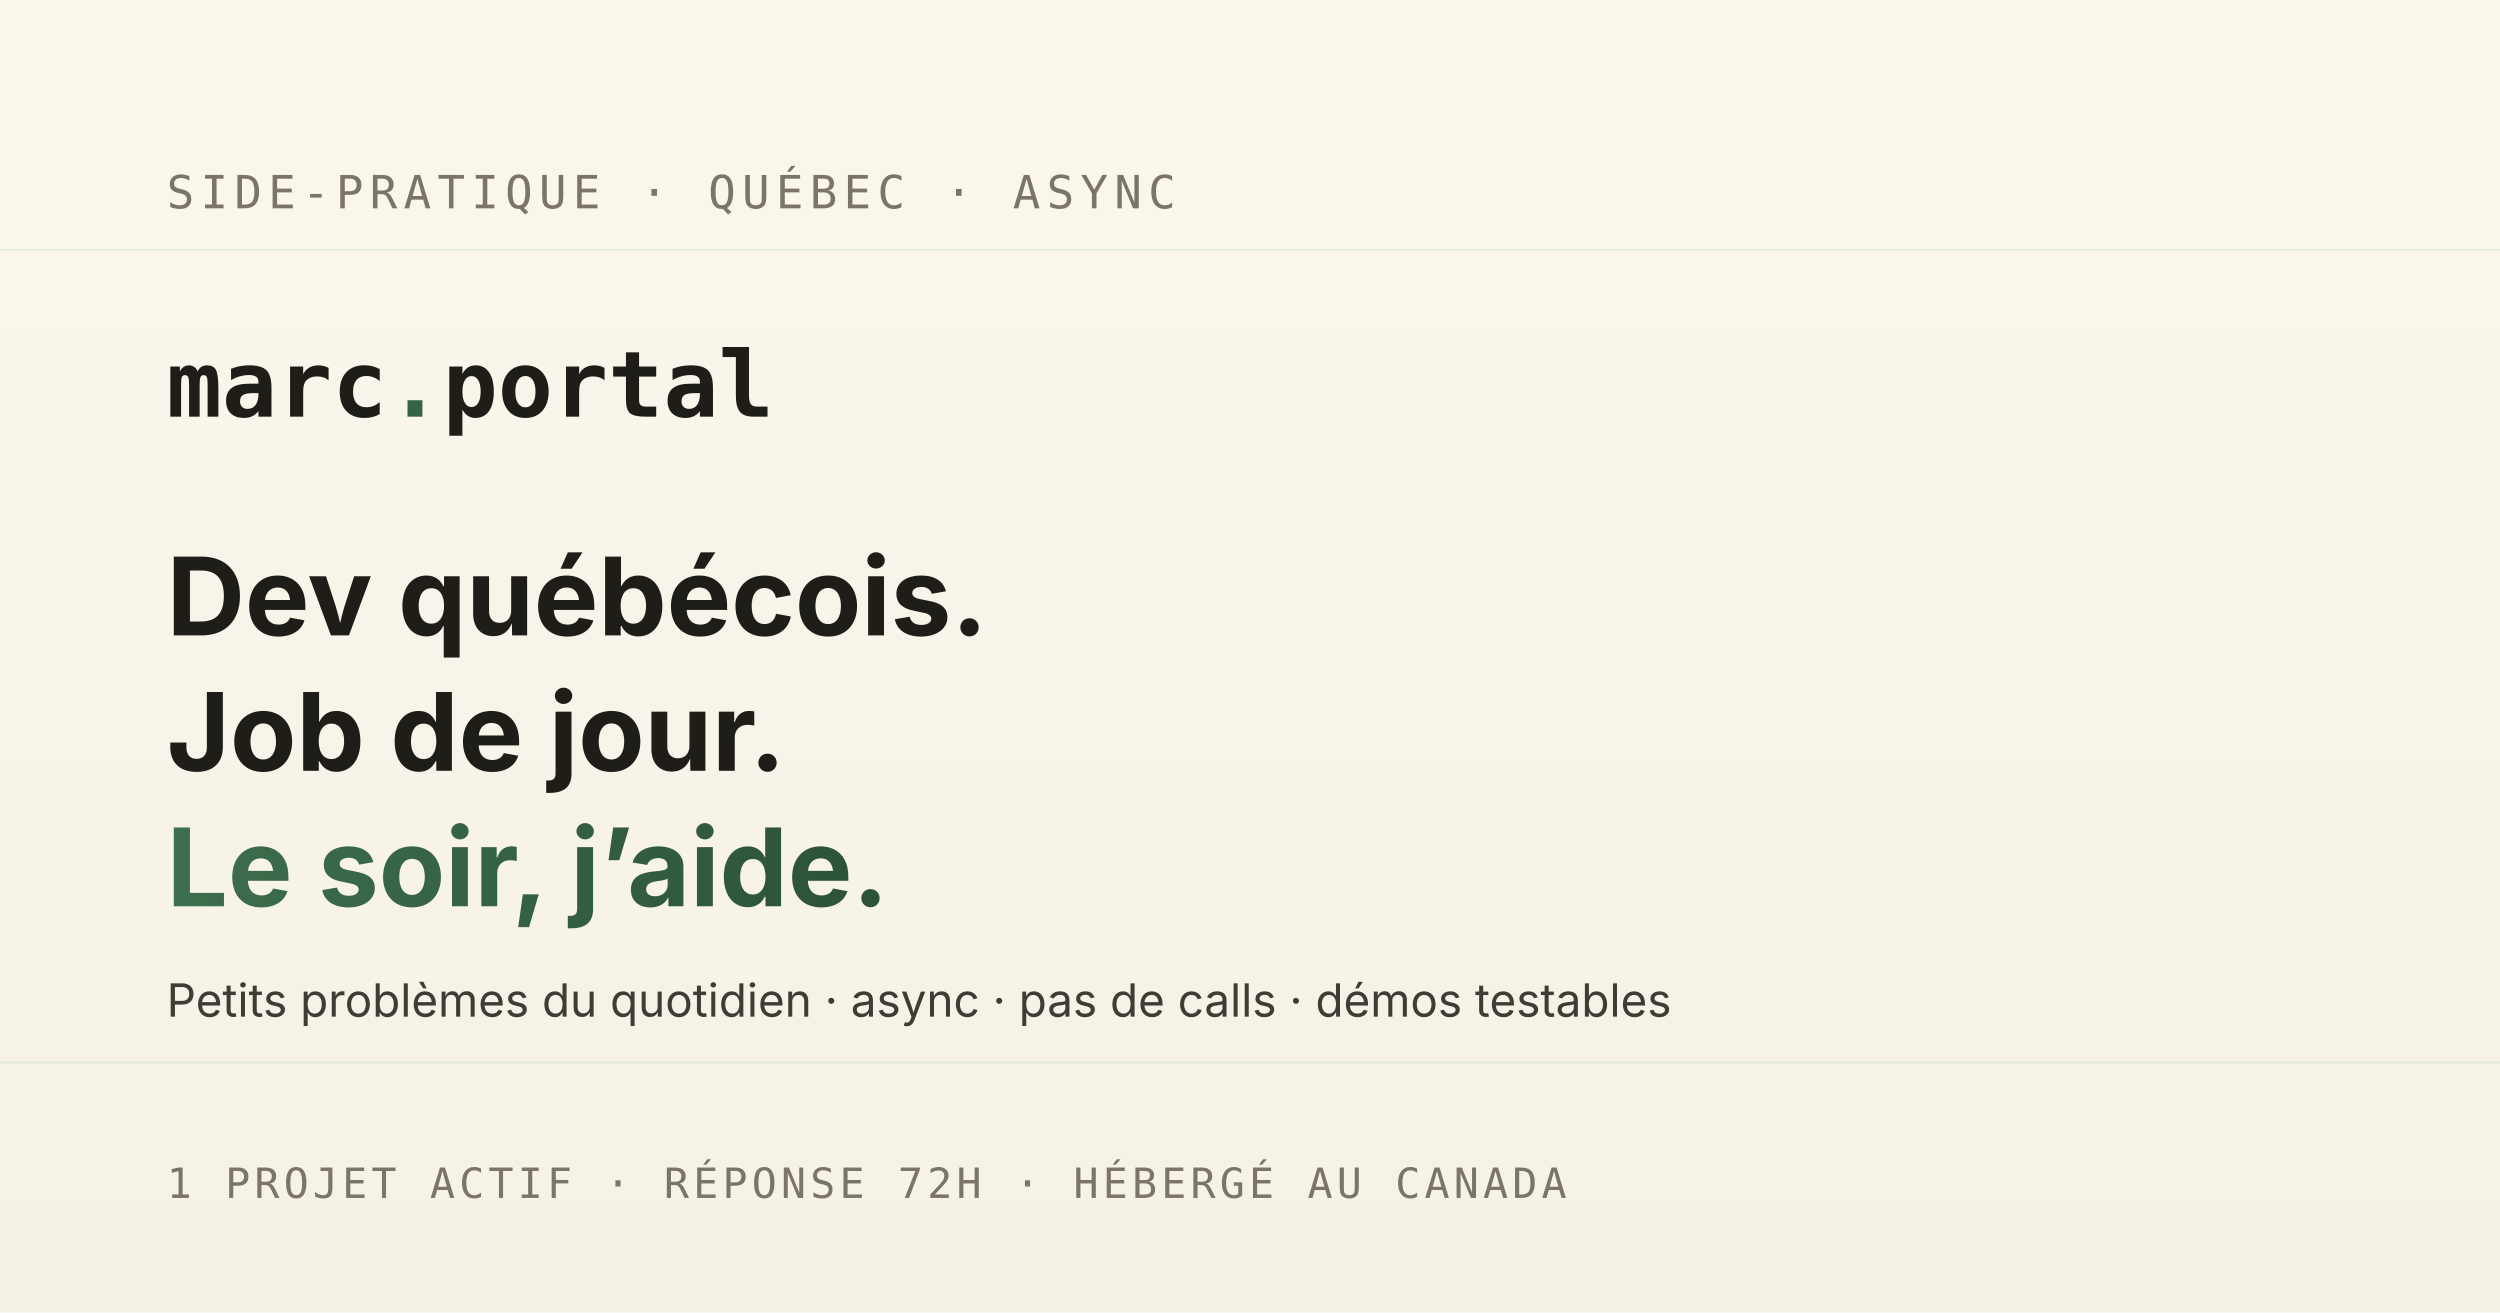
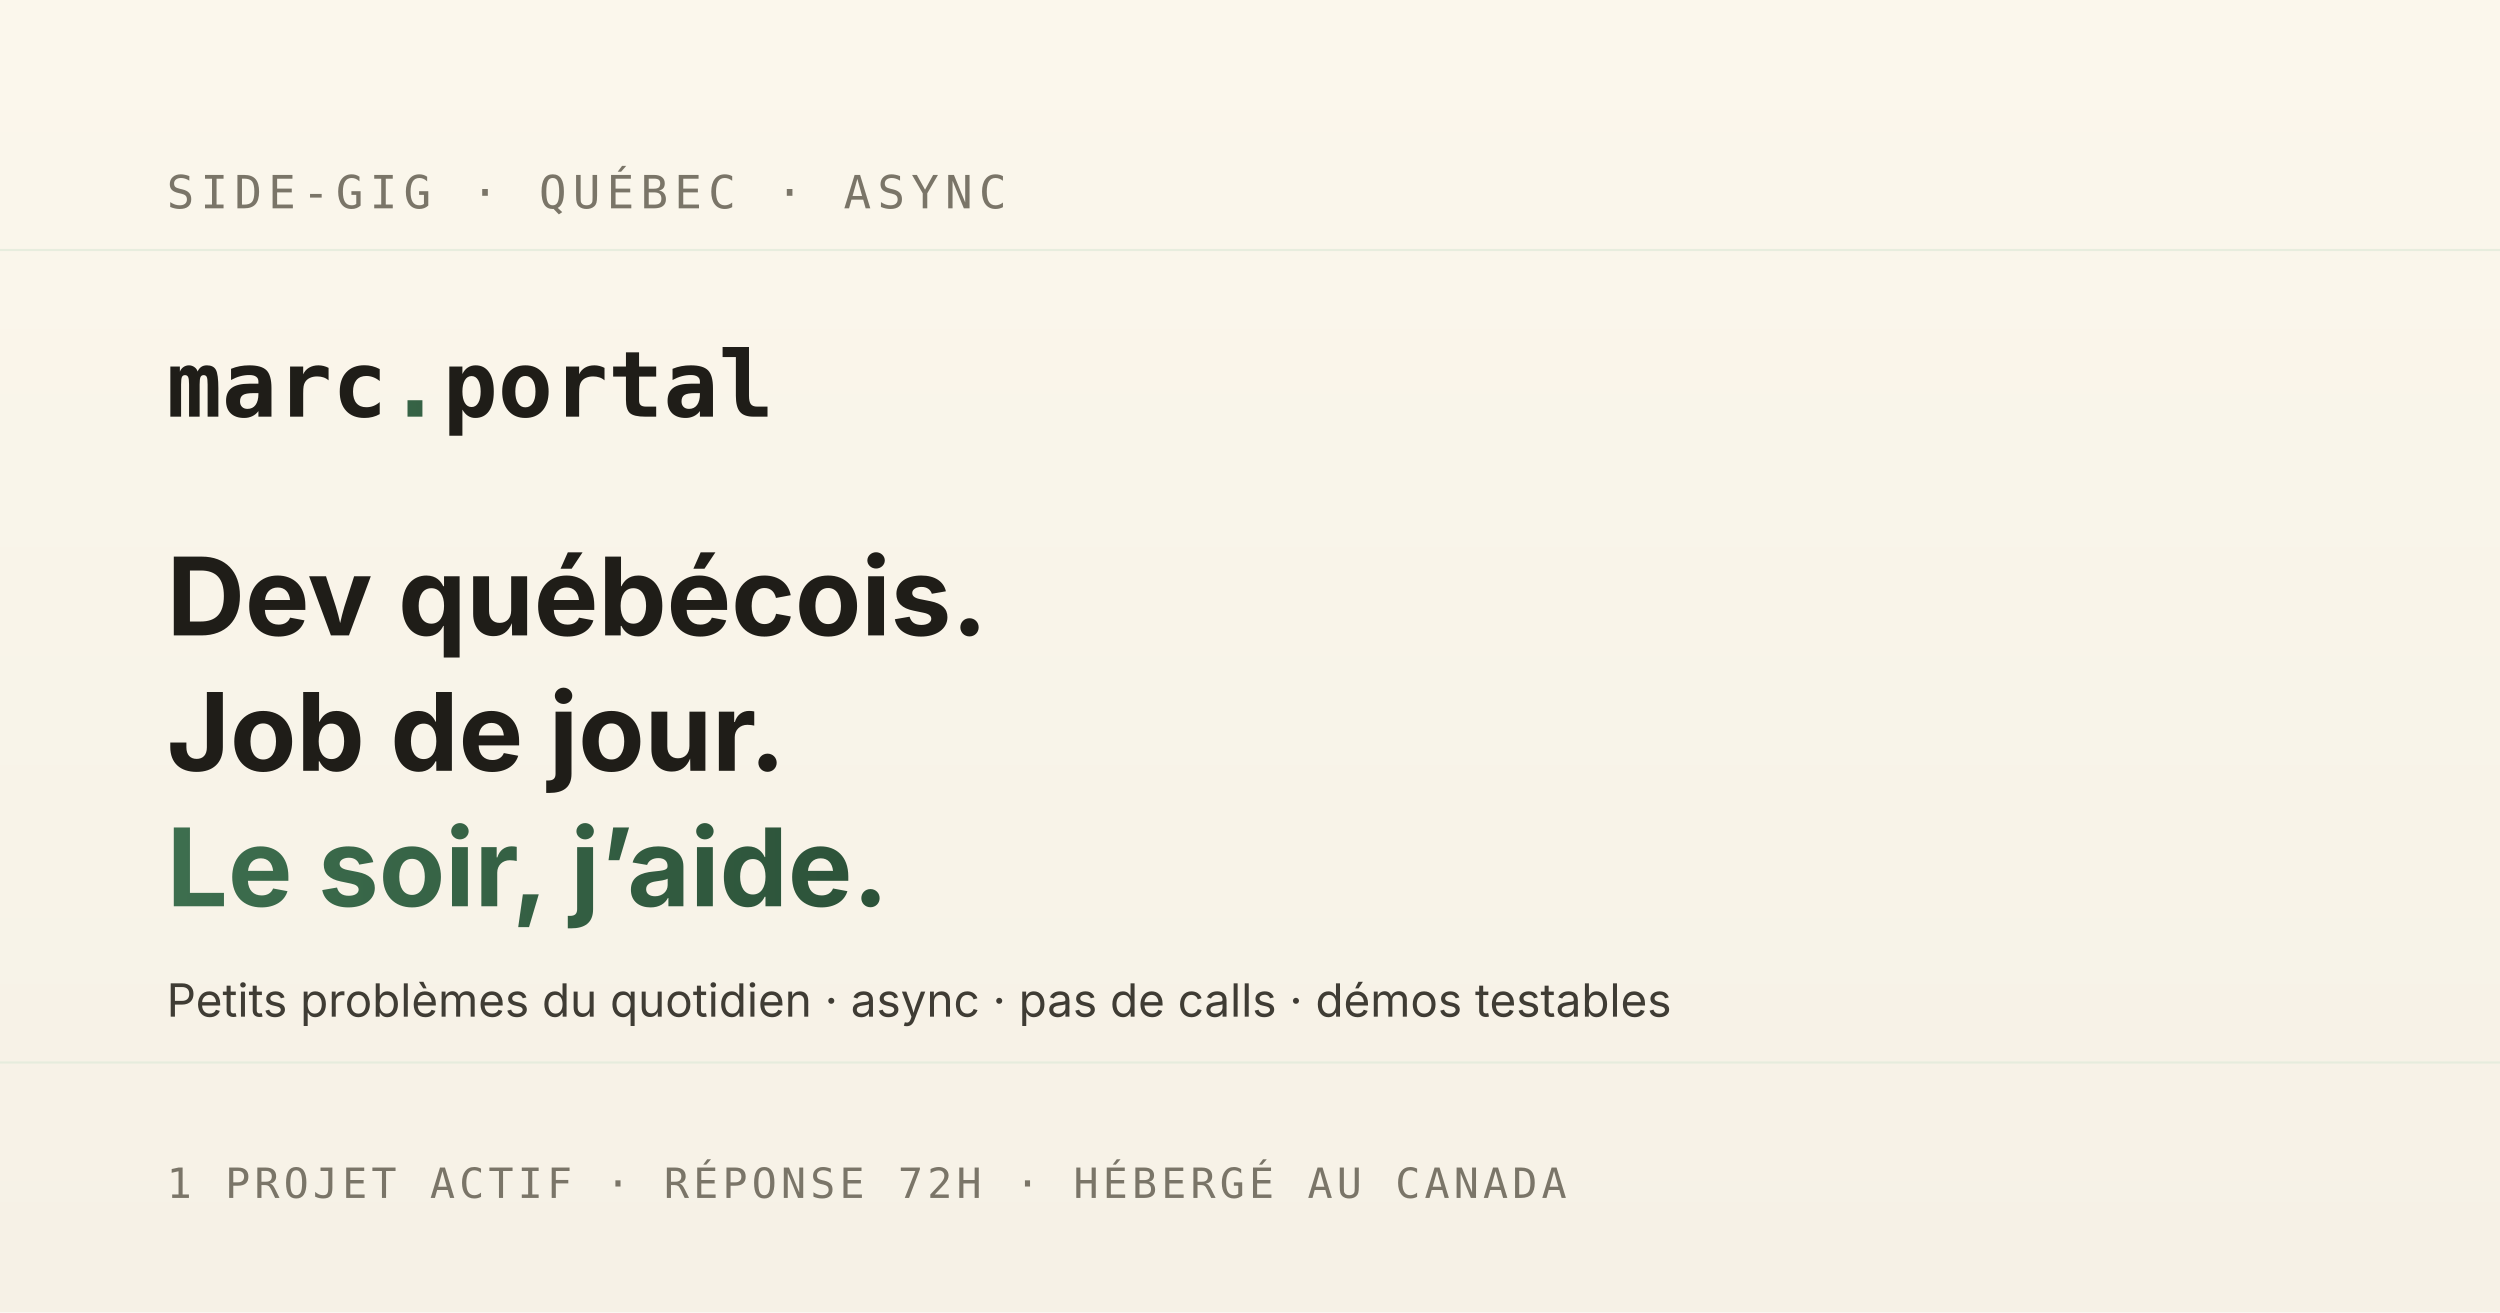
<svg xmlns="http://www.w3.org/2000/svg" viewBox="0 0 1200 630" width="1200" height="630">
  <defs>
    <linearGradient id="bg" x1="0" y1="0" x2="0" y2="1">
      <stop offset="0%" stop-color="#fbf7ec" />
      <stop offset="100%" stop-color="#f6f1e6" />
    </linearGradient>
    <linearGradient id="accent" x1="0" y1="0" x2="1" y2="0">
      <stop offset="0%" stop-color="#3d6e4e" />
      <stop offset="100%" stop-color="#2c5239" />
    </linearGradient>
  </defs>
  <rect width="1200" height="630" fill="url(#bg)" />
  <g stroke="#deead9" stroke-width="1" opacity="0.7">
    <line x1="0" y1="120" x2="1200" y2="120" />
    <line x1="0" y1="510" x2="1200" y2="510" />
  </g>
  <text x="80" y="100" font-family="Cascadia Code, JetBrains Mono, monospace" font-size="22" fill="#7a7568" letter-spacing="3">
-     SIDE-PRATIQUE · QUÉBEC · ASYNC
+     SIDE-GIG · QUÉBEC · ASYNC
  </text>
  <text x="80" y="200" font-family="Cascadia Code, JetBrains Mono, monospace" font-size="44" font-weight="700" fill="#1f1d18">
    marc<tspan fill="url(#accent)">.</tspan>portal
  </text>
  <text x="80" y="305" font-family="-apple-system, Segoe UI, system-ui, sans-serif" font-size="52" font-weight="700" fill="#1f1d18">
    Dev québécois.
  </text>
  <text x="80" y="370" font-family="-apple-system, Segoe UI, system-ui, sans-serif" font-size="52" font-weight="700" fill="#1f1d18">
    Job de jour.
  </text>
  <text x="80" y="435" font-family="-apple-system, Segoe UI, system-ui, sans-serif" font-size="52" font-weight="700" fill="url(#accent)">
    Le soir, j’aide.
  </text>
  <text x="80" y="488" font-family="-apple-system, Segoe UI, system-ui, sans-serif" font-size="22" fill="#3f3c34">
    Petits problèmes du quotidien · async · pas de calls · démos testables
  </text>
  <text x="80" y="575" font-family="Cascadia Code, JetBrains Mono, monospace" font-size="20" fill="#7a7568" letter-spacing="2">
    1 PROJET ACTIF  ·  RÉPONSE 72H  ·  HÉBERGÉ AU CANADA
  </text>
</svg>
